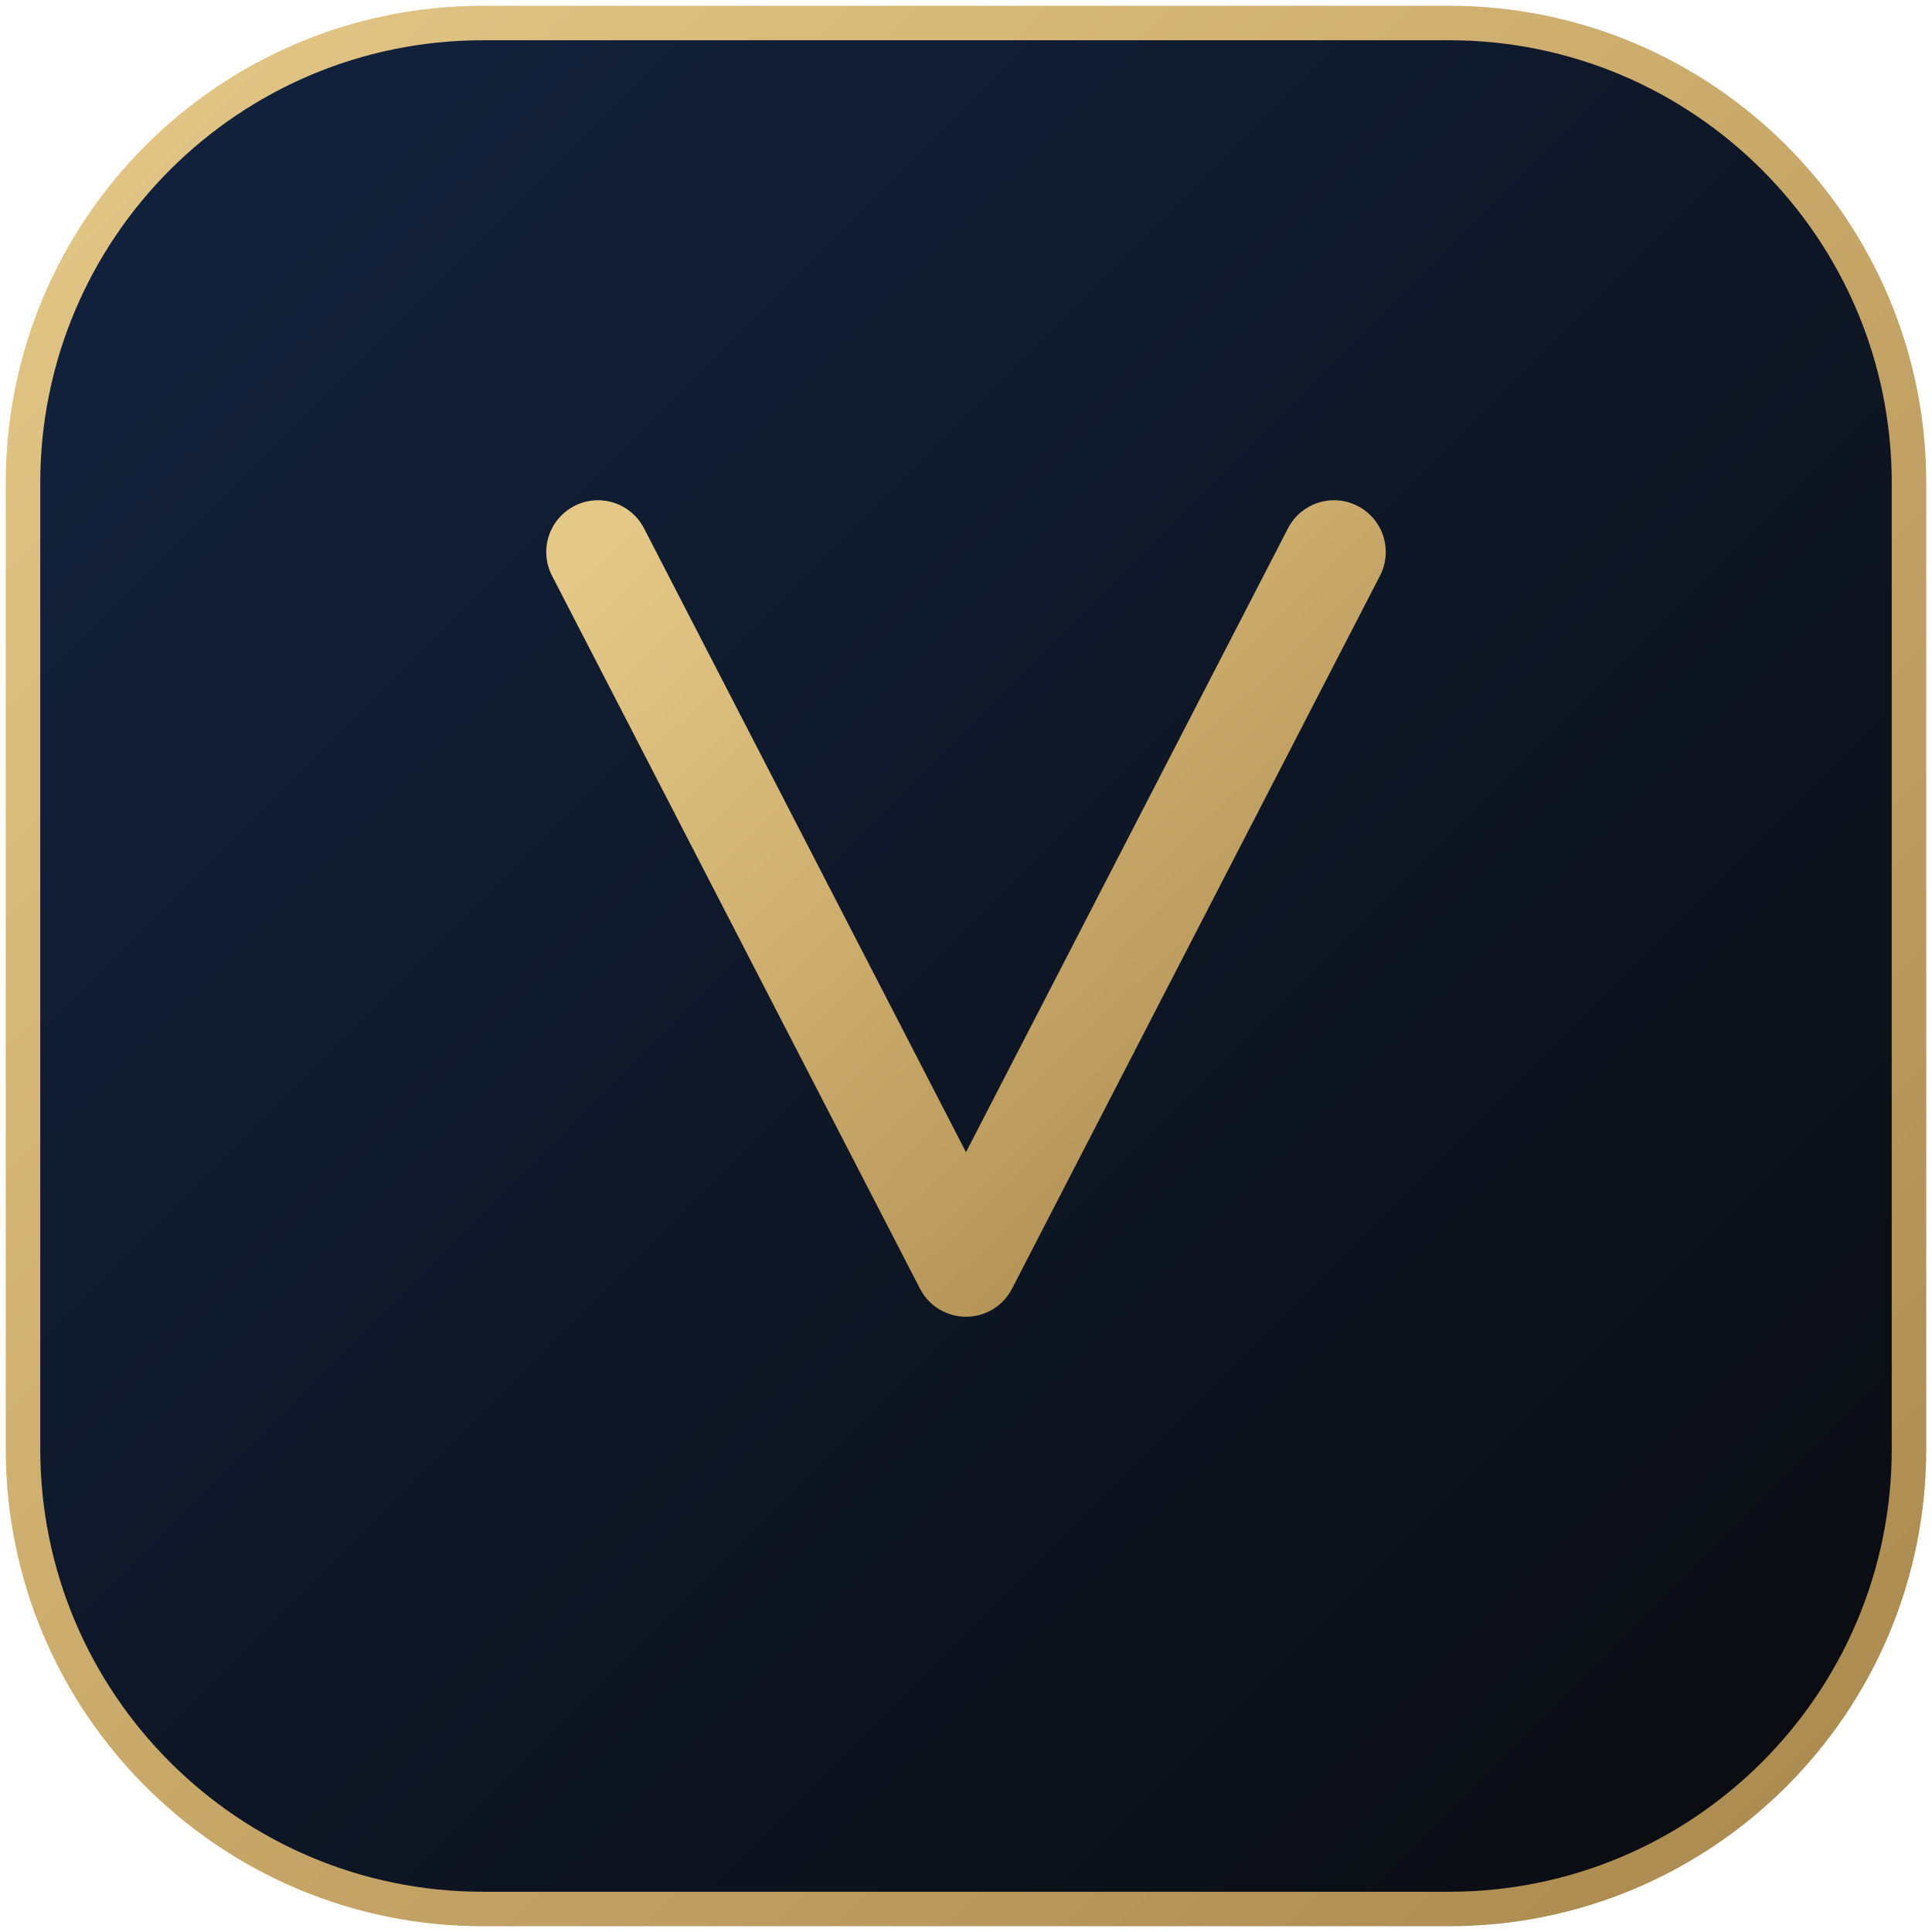
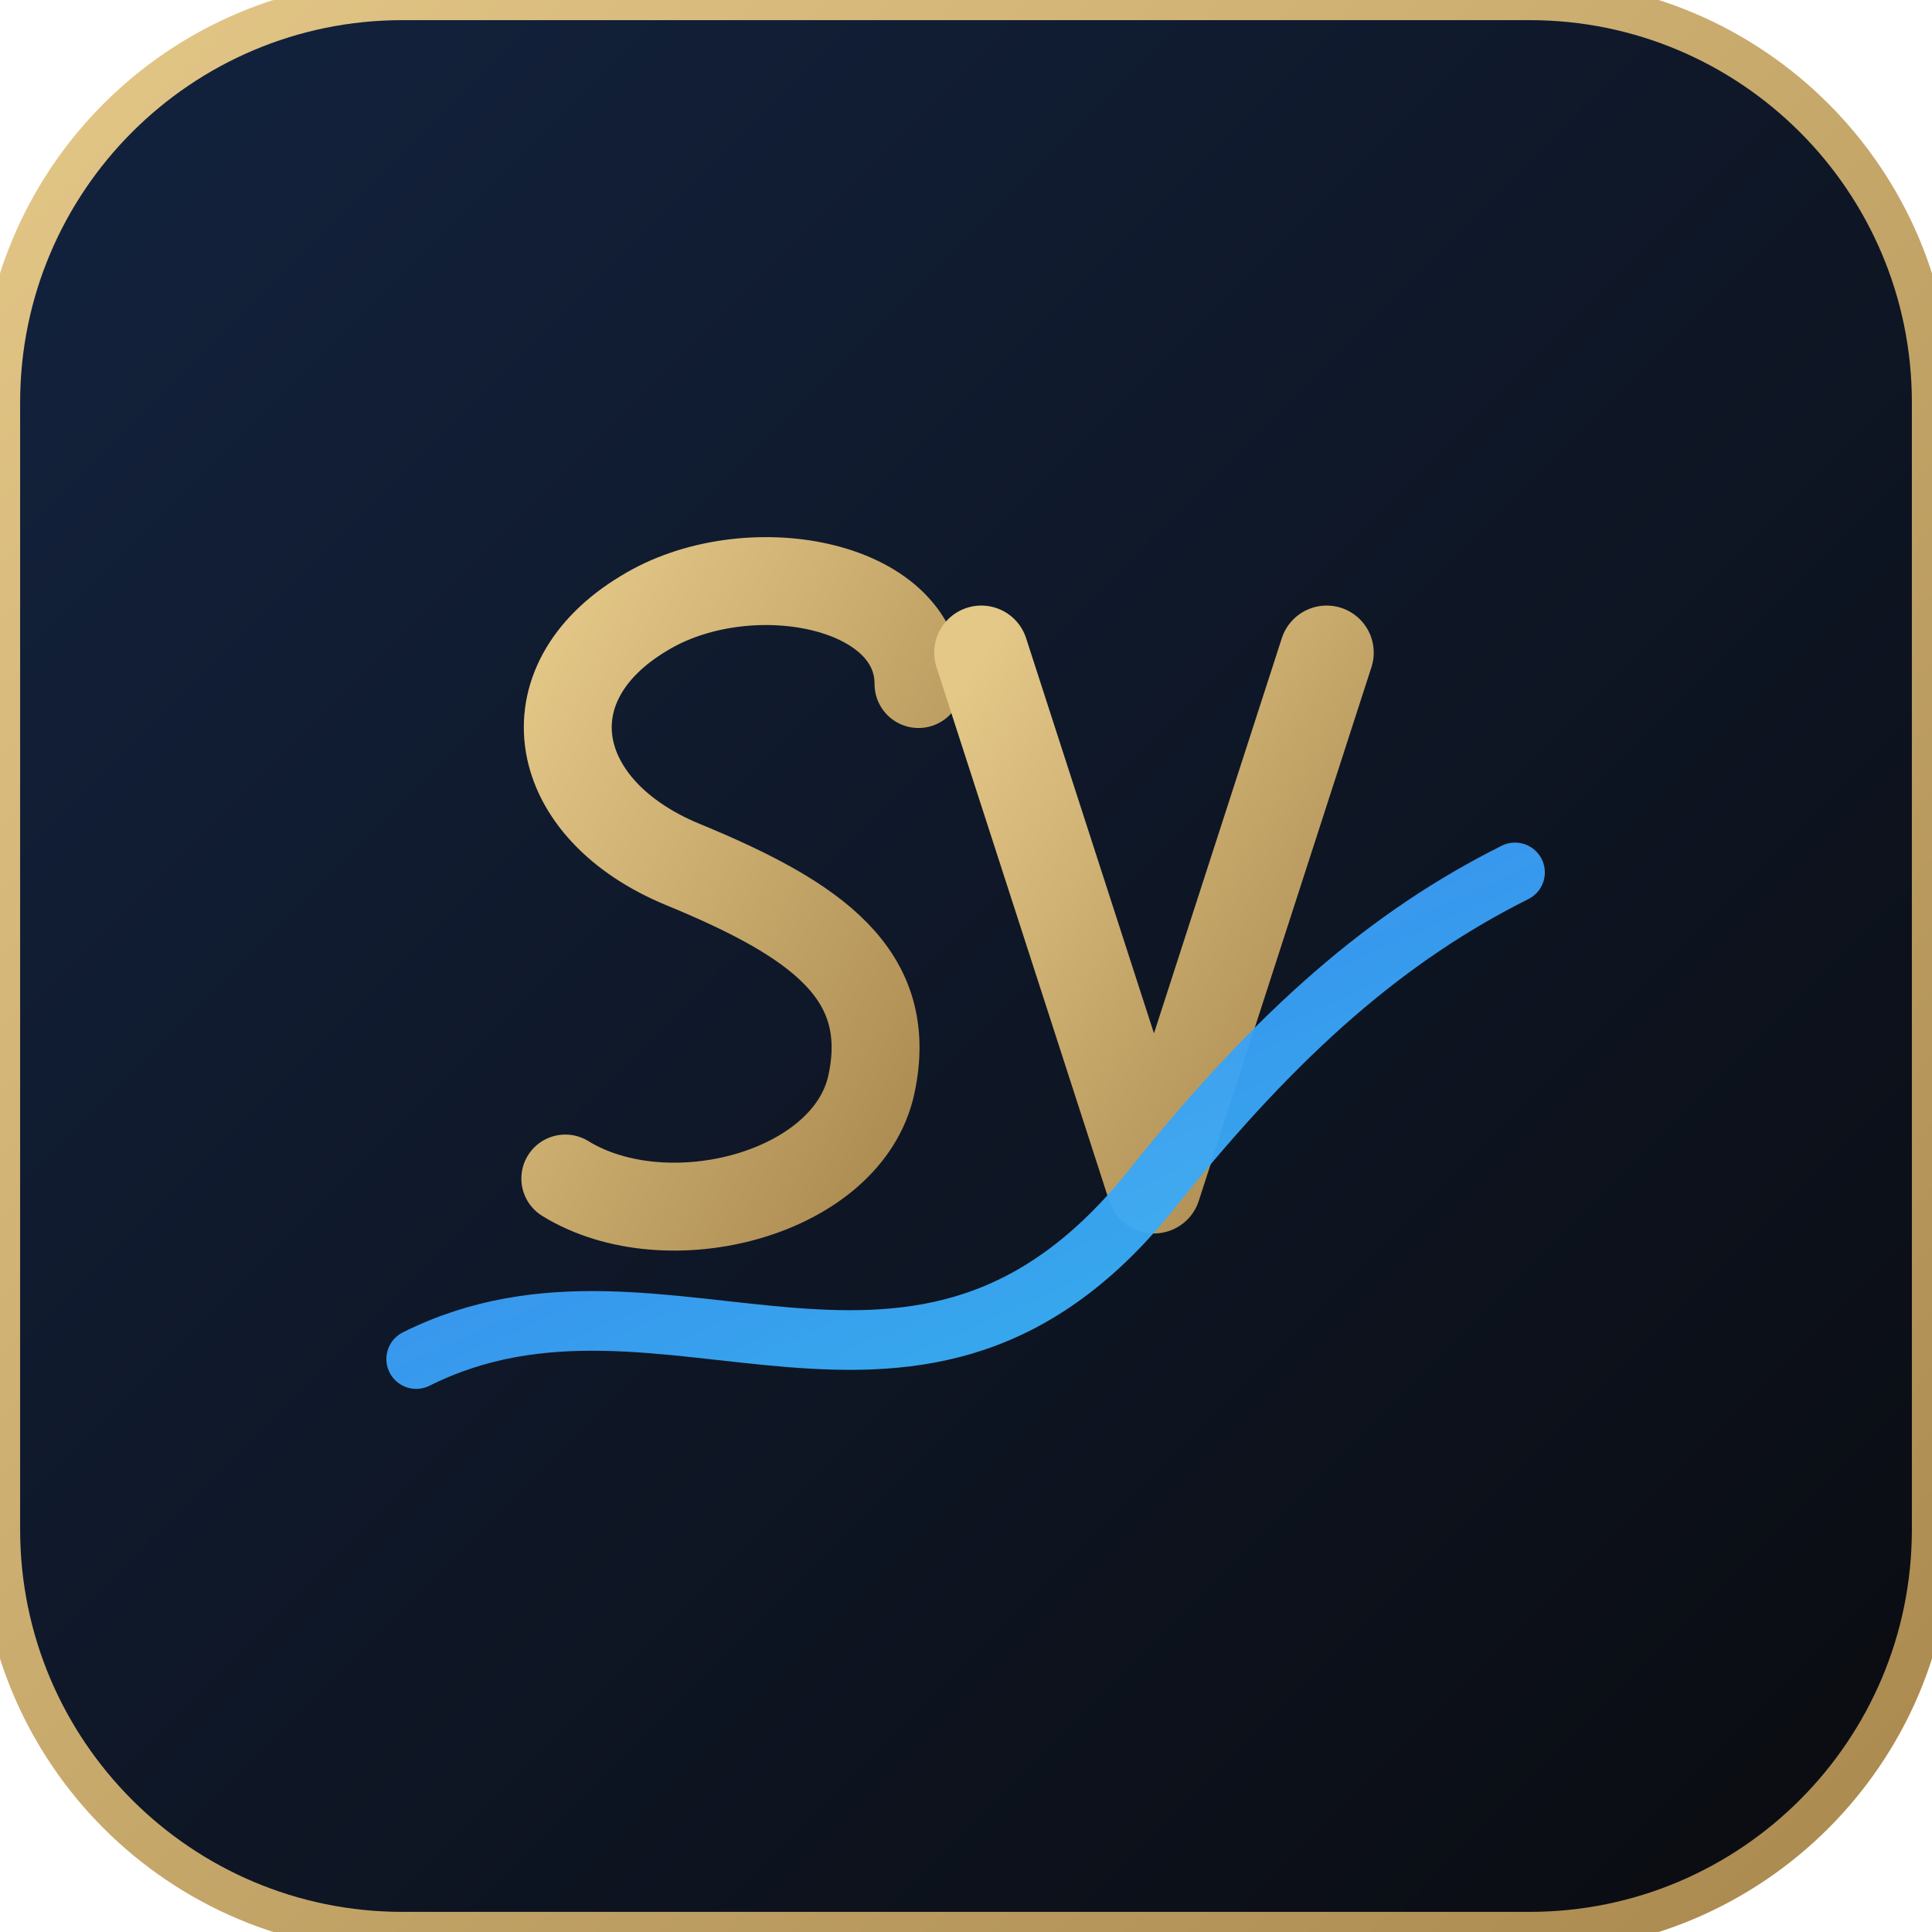
- <svg xmlns="http://www.w3.org/2000/svg" viewBox="0 0 84 84" role="img" aria-label="SuirViewDigital">
+ <svg xmlns="http://www.w3.org/2000/svg" viewBox="0 0 96 96" role="img" aria-label="SuirViewDigital">
  <defs>
    <linearGradient id="p" x1="0" y1="0" x2="1" y2="1">
      <stop offset="0" stop-color="#13233F" />
      <stop offset="1" stop-color="#0A0B0F" />
    </linearGradient>
-     <linearGradient id="g" x1="0" y1="0" x2="1" y2="1">
+     <linearGradient id="fg" x1="0" y1="0" x2="1" y2="1">
      <stop offset="0" stop-color="#E4C888" />
-       <stop offset="0.5" stop-color="#C9A96A" />
      <stop offset="1" stop-color="#A9884E" />
    </linearGradient>
-     <linearGradient id="b" x1="0" y1="0" x2="1" y2="1">
+     <linearGradient id="fb" x1="0" y1="0" x2="1" y2="1">
      <stop offset="0" stop-color="#3B82F6" />
      <stop offset="1" stop-color="#38BDF8" />
    </linearGradient>
  </defs>
-   <rect x="1" y="1" width="82" height="82" rx="20" fill="url(#p)" stroke="url(#g)" stroke-width="1.5" />
-   <path d="M26 24 L42 55 L58 24" fill="none" stroke="url(#g)" stroke-width="4.5" stroke-linecap="round" stroke-linejoin="round" />
-   <line x1="20" y1="60" x2="64" y2="60" stroke="url(#g)" stroke-width="1.6" opacity="0.85" />
-   <line x1="26" y1="66" x2="58" y2="66" stroke="url(#b)" stroke-width="2.4" stroke-linecap="round" opacity="0.55" />
-   <line x1="30" y1="71" x2="54" y2="71" stroke="url(#b)" stroke-width="2.2" stroke-linecap="round" opacity="0.38" />
-   <line x1="34" y1="75" x2="50" y2="75" stroke="url(#b)" stroke-width="2" stroke-linecap="round" opacity="0.24" />
+   <rect x="0" y="0" width="96" height="96" rx="20" fill="url(#p)" stroke="url(#fg)" stroke-width="2" />
+   <g transform="translate(9.76,12.15) scale(0.78)">
+     <path d="M46 28 C46 21.5 35 19.5 28.5 23.5 C21 28 22.5 36 31 39.5 C39.5 43 44.5 46.5 43 53.5 C41.5 60.5 30 63.5 23.5 59.5" fill="none" stroke="url(#fg)" stroke-width="5.6" stroke-linecap="round" />
+     <path d="M50 26 L61 60 L72 26" fill="none" stroke="url(#fg)" stroke-width="6.0" stroke-linecap="round" stroke-linejoin="round" />
+     <path d="M14 71 C30 63 46 79 61 60 C69 50 76 44 84 40" fill="none" stroke="url(#fb)" stroke-width="3.8" stroke-linecap="round" opacity="0.95" />
+   </g>
</svg>
